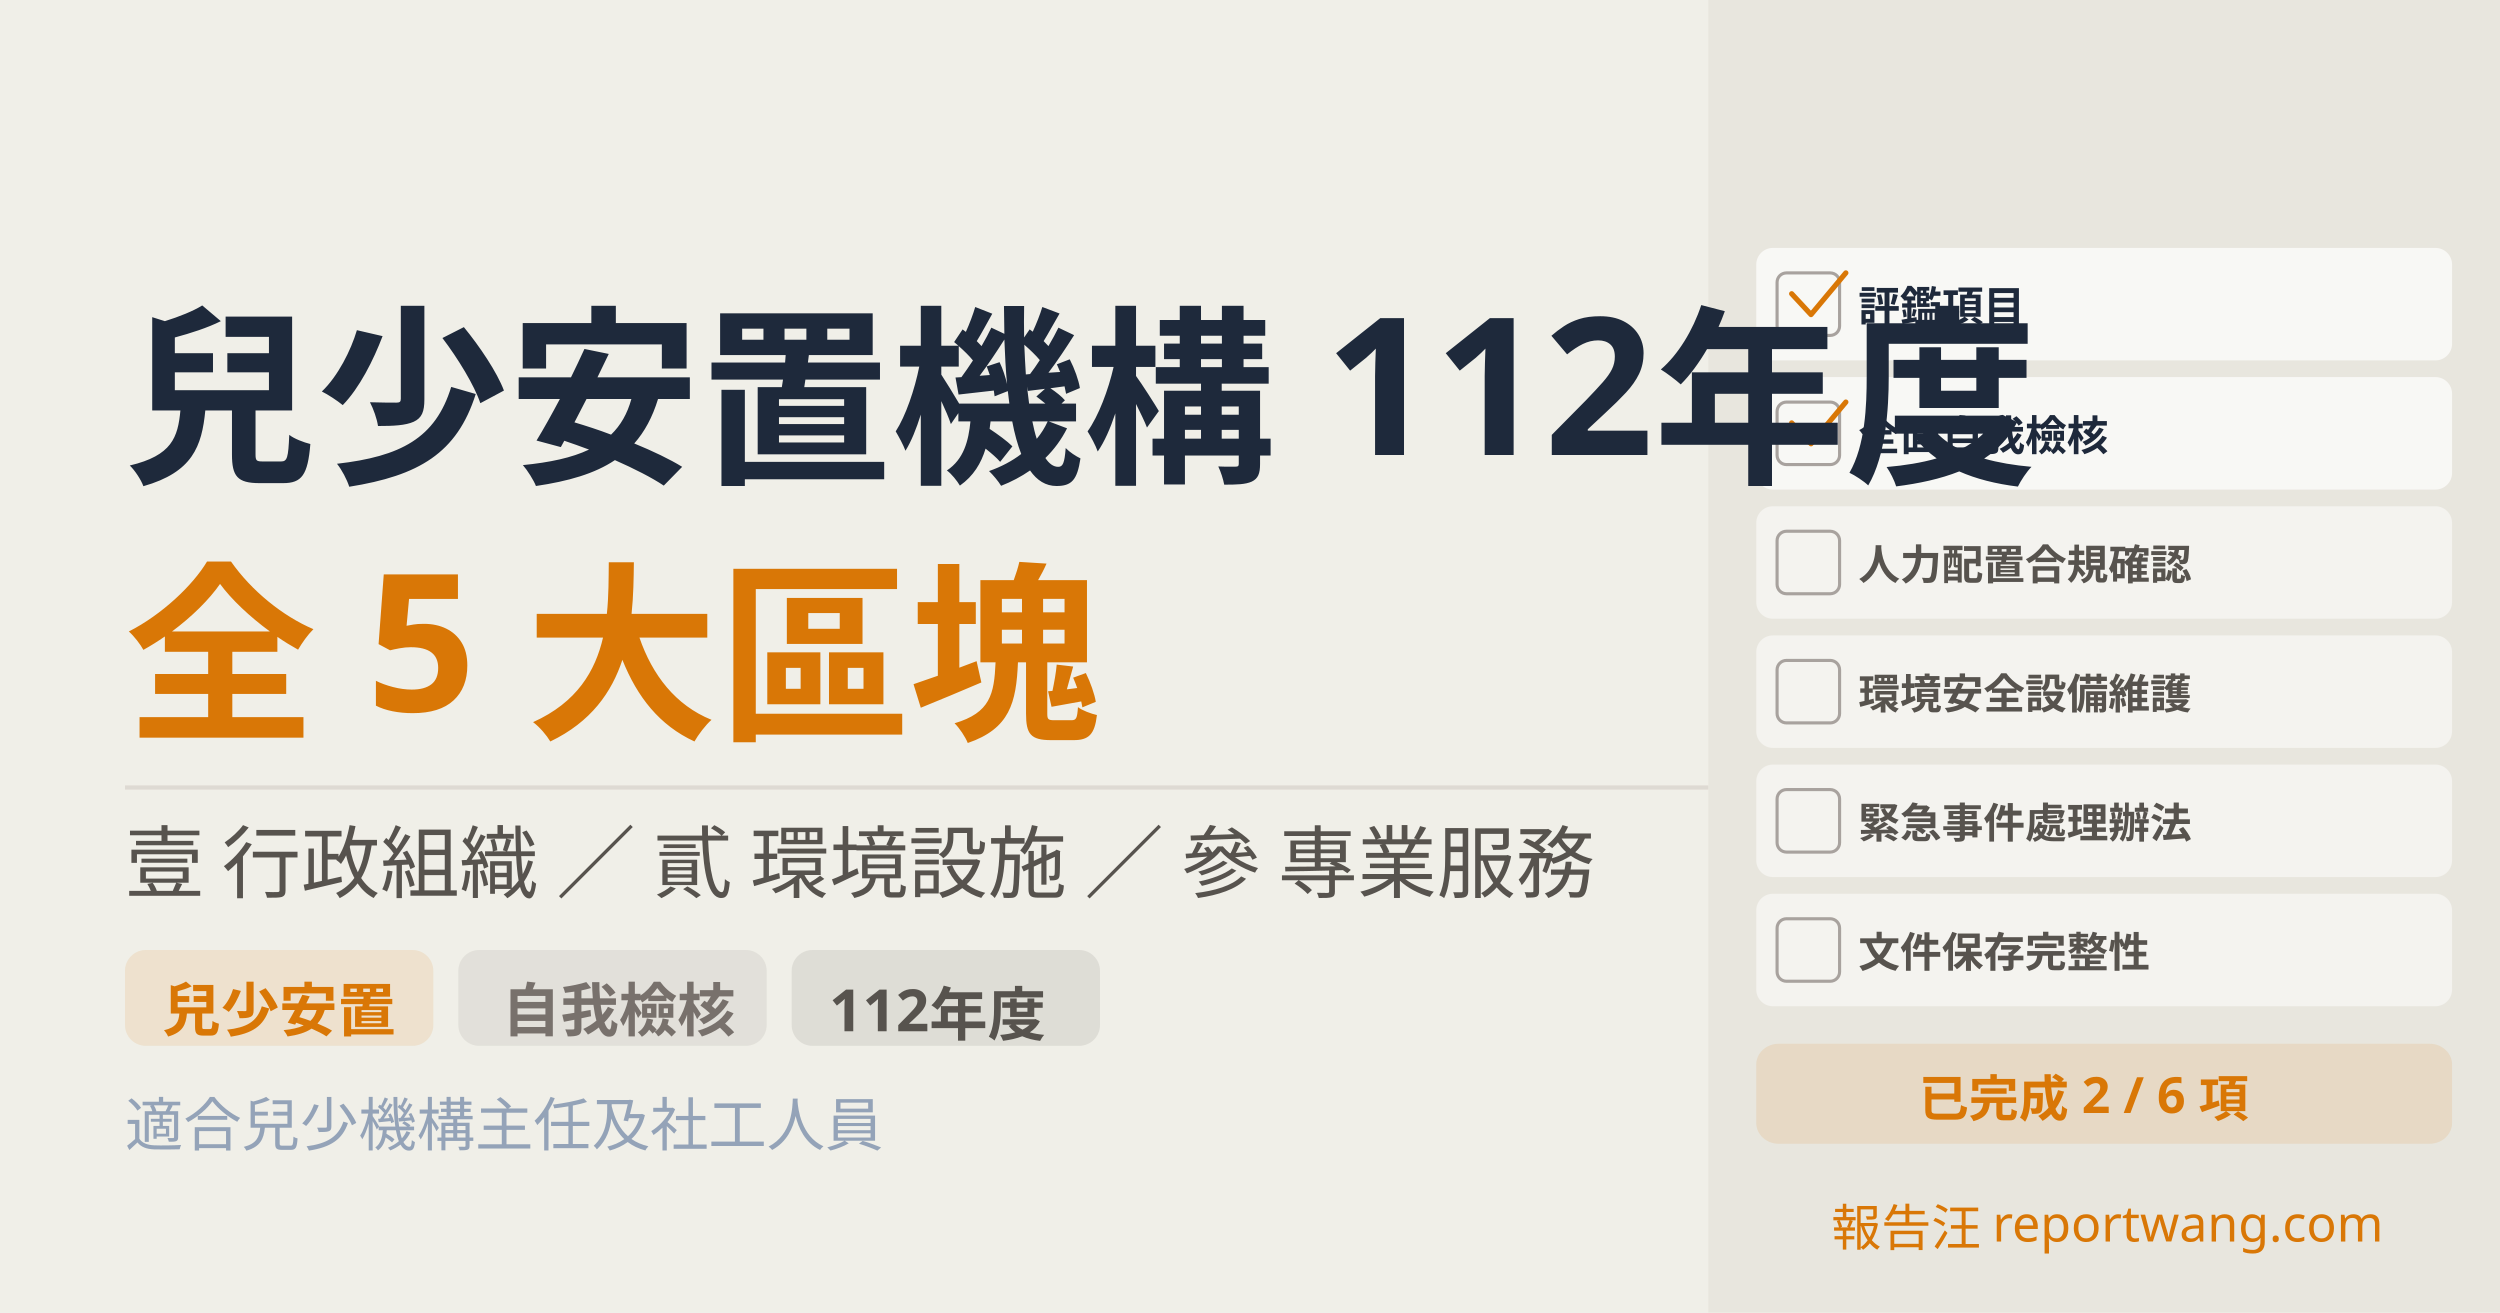
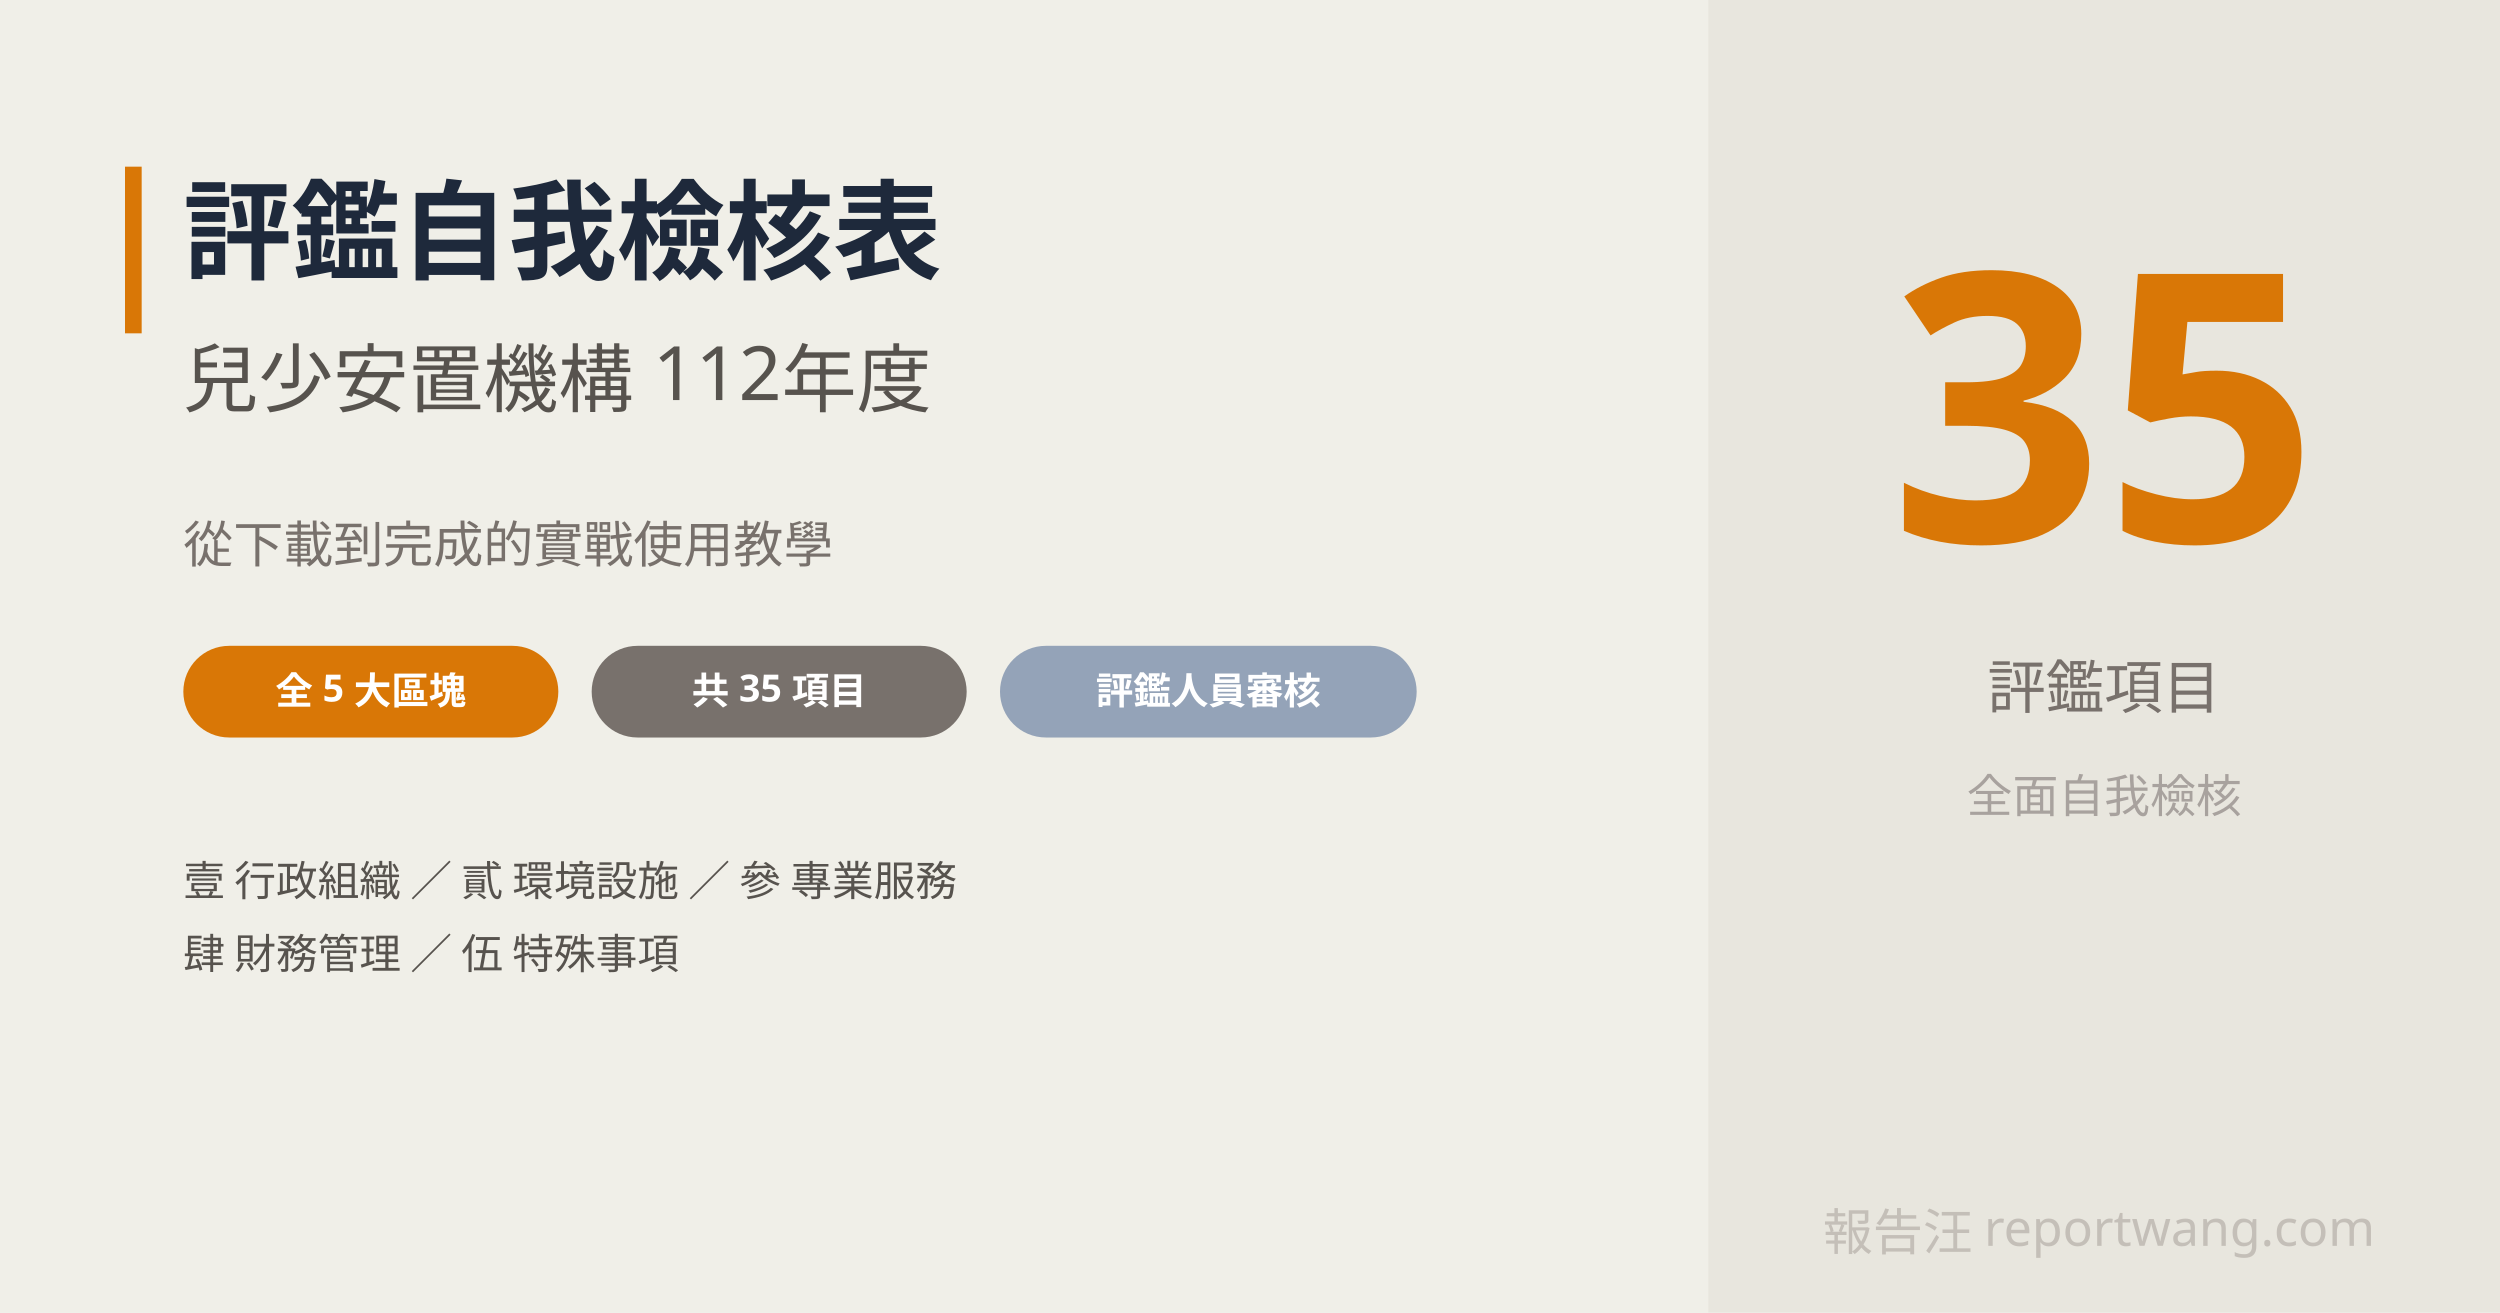
- <svg xmlns="http://www.w3.org/2000/svg" width="1200" height="630" viewBox="0 0 1200 630" fill="none" font-family="'Noto Sans TC', sans-serif">
+ <svg xmlns="http://www.w3.org/2000/svg" viewBox="0 0 1200 630" width="1200" height="630" font-family="'Noto Sans TC', sans-serif">
  <rect width="1200" height="630" fill="#f0efe8" />
-   <g clip-path="url(#clip-youth-care-self-checklist)">
-     <path d="M1200 0H0V630H1200V0Z" fill="#F0EFE8" />
-     <path d="M1200 0H820V630H1200V0Z" fill="#E8E6DE" />
-     <text fill="#57534E" style="white-space: pre" xml:space="preserve" font-size="26" font-weight="bold" letter-spacing="0em">
-       <tspan x="1010.000" y="92.336" />
-     </text>
-     <path opacity="0.7" d="M1169 119H851C846.582 119 843 122.582 843 127V165C843 169.418 846.582 173 851 173H1169C1173.42 173 1177 169.418 1177 165V127C1177 122.582 1173.42 119 1169 119Z" fill="white" />
-     <path d="M878.5 131H857.5C855.015 131 853 133.015 853 135.5V156.5C853 158.985 855.015 161 857.5 161H878.5C880.985 161 883 158.985 883 156.5V135.5C883 133.015 880.985 131 878.5 131Z" stroke="#A8A29E" stroke-width="1.5" />
-     <path d="M860 141L869.286 151L886 131" stroke="#D97706" stroke-width="2.5" stroke-linecap="round" stroke-linejoin="round" />
-     <text fill="#1E293B" style="white-space: pre" xml:space="preserve" font-size="20" font-weight="bold" letter-spacing="0em">
-       <tspan x="892" y="154.22">評鑑項目</tspan>
-     </text>
-     <path opacity="0.7" d="M1169 181H851C846.582 181 843 184.582 843 189V227C843 231.418 846.582 235 851 235H1169C1173.42 235 1177 231.418 1177 227V189C1177 184.582 1173.42 181 1169 181Z" fill="white" />
-     <path d="M878.5 193H857.5C855.015 193 853 195.015 853 197.5V218.5C853 220.985 855.015 223 857.5 223H878.5C880.985 223 883 220.985 883 218.5V197.5C883 195.015 880.985 193 878.5 193Z" stroke="#A8A29E" stroke-width="1.5" />
-     <path d="M860 203L869.286 213L886 193" stroke="#D97706" stroke-width="2.5" stroke-linecap="round" stroke-linejoin="round" />
-     <text fill="#1E293B" style="white-space: pre" xml:space="preserve" font-size="20" font-weight="bold" letter-spacing="0em">
-       <tspan x="892" y="216.22">全面自我檢核</tspan>
-     </text>
-     <path opacity="0.5" d="M1169 243H851C846.582 243 843 246.582 843 251V289C843 293.418 846.582 297 851 297H1169C1173.42 297 1177 293.418 1177 289V251C1177 246.582 1173.42 243 1169 243Z" fill="white" />
-     <path d="M878.5 255H857.5C855.015 255 853 257.015 853 259.5V280.5C853 282.985 855.015 285 857.5 285H878.5C880.985 285 883 282.985 883 280.5V259.5C883 257.015 880.985 255 878.5 255Z" stroke="#A8A29E" stroke-width="1.5" />
-     <text fill="#57534E" style="white-space: pre" xml:space="preserve" font-size="20" font-weight="bold" letter-spacing="0em">
-       <tspan x="892" y="278.22">人力配置合規確認</tspan>
-     </text>
-     <path opacity="0.5" d="M1169 305H851C846.582 305 843 308.582 843 313V351C843 355.418 846.582 359 851 359H1169C1173.42 359 1177 355.418 1177 351V313C1177 308.582 1173.42 305 1169 305Z" fill="white" />
-     <path d="M878.5 317H857.5C855.015 317 853 319.015 853 321.5V342.5C853 344.985 855.015 347 857.5 347H878.5C880.985 347 883 344.985 883 342.5V321.5C883 319.015 880.985 317 878.5 317Z" stroke="#A8A29E" stroke-width="1.5" />
-     <text fill="#57534E" style="white-space: pre" xml:space="preserve" font-size="20" font-weight="bold" letter-spacing="0em">
-       <tspan x="892" y="340.22">環境安全設備維護</tspan>
-     </text>
-     <path opacity="0.5" d="M1169 367H851C846.582 367 843 370.582 843 375V413C843 417.418 846.582 421 851 421H1169C1173.42 421 1177 417.418 1177 413V375C1177 370.582 1173.42 367 1169 367Z" fill="white" />
-     <path d="M878.5 379H857.5C855.015 379 853 381.015 853 383.5V404.5C853 406.985 855.015 409 857.5 409H878.5C880.985 409 883 406.985 883 404.5V383.5C883 381.015 880.985 379 878.5 379Z" stroke="#A8A29E" stroke-width="1.5" />
-     <text fill="#57534E" style="white-space: pre" xml:space="preserve" font-size="20" font-weight="bold" letter-spacing="0em">
-       <tspan x="892" y="402.22">緊急事件處理辦法</tspan>
-     </text>
-     <path opacity="0.5" d="M1169 429H851C846.582 429 843 432.582 843 437V475C843 479.418 846.582 483 851 483H1169C1173.42 483 1177 479.418 1177 475V437C1177 432.582 1173.42 429 1169 429Z" fill="white" />
-     <path d="M878.5 441H857.5C855.015 441 853 443.015 853 445.5V466.5C853 468.985 855.015 471 857.5 471H878.5C880.985 471 883 468.985 883 466.5V445.5C883 443.015 880.985 441 878.5 441Z" stroke="#A8A29E" stroke-width="1.5" />
-     <text fill="#57534E" style="white-space: pre" xml:space="preserve" font-size="20" font-weight="bold" letter-spacing="0em">
-       <tspan x="892" y="464.22">文件保存完整性</tspan>
-     </text>
-     <path opacity="0.12" d="M1166.23 501H853.774C847.824 501 843 505.477 843 511V539C843 544.523 847.824 549 853.774 549H1166.23C1172.18 549 1177 544.523 1177 539V511C1177 505.477 1172.18 501 1166.23 501Z" fill="#D97706" />
-     <text fill="#D97706" style="white-space: pre" xml:space="preserve" font-size="24" font-weight="bold" letter-spacing="0em">
-       <tspan x="921.000" y="535.964">已完成 2 / 6 項</tspan>
-     </text>
-     <text fill="#1E293B" style="white-space: pre" xml:space="preserve" font-size="92" font-weight="bold" letter-spacing="0em">
-       <tspan x="60" y="225.0">兒少安置機構 112年度</tspan>
-     </text>
-     <text fill="#D97706" style="white-space: pre" xml:space="preserve" font-size="92" font-weight="bold" letter-spacing="0em">
-       <tspan x="60" y="348.0">全 5 大區塊</tspan>
-     </text>
-     <path d="M60 378L820 378" stroke="#DEDAD3" stroke-width="2" />
-     <text fill="#57534E" style="white-space: pre" xml:space="preserve" font-size="38" letter-spacing="0em">
-       <tspan x="60" y="428.0">壹 行政組織 ／ 貳 環境設施 ／ 參 專業服務</tspan>
-     </text>
-     <path opacity="0.12" d="M198 456.00H70C64.477 456.00 60 460.477 60 466.00V492.00C60 497.523 64.477 502.00 70 502.00H198C203.523 502.00 208 497.523 208 492.00V466.00C208 460.477 203.523 456.00 198 456.00Z" fill="#D97706" />
-     <text fill="#D97706" style="white-space: pre" xml:space="preserve" font-size="28" font-weight="bold" letter-spacing="0em">
-       <tspan x="78" y="495.000">兒少安置</tspan>
-     </text>
-     <path opacity="0.12" d="M358 456.00H230C224.477 456.00 220 460.477 220 466.00V492.00C220 497.523 224.477 502.00 230 502.00H358C363.523 502.00 368 497.523 368 492.00V466.00C368 460.477 363.523 456.00 358 456.00Z" fill="#78716C" />
-     <text fill="#78716C" style="white-space: pre" xml:space="preserve" font-size="28" font-weight="bold" letter-spacing="0em">
-       <tspan x="241" y="495.000">自我檢核</tspan>
-     </text>
-     <path opacity="0.12" d="M518 456.00H390C384.477 456.00 380 460.477 380 466.00V492.00C380 497.523 384.477 502.00 390 502.00H518C523.523 502.00 528 497.523 528 492.00V466.00C528 460.477 523.523 456.00 518 456.00Z" fill="#57534E" />
-     <text fill="#57534E" style="white-space: pre" xml:space="preserve" font-size="28" font-weight="bold" letter-spacing="0em">
-       <tspan x="398" y="495.000">112年度</tspan>
-     </text>
-     <text fill="#94A3B8" style="white-space: pre" xml:space="preserve" font-size="28" letter-spacing="0em">
-       <tspan x="60" y="550.0">適合兒少機構主任及社工人員</tspan>
-     </text>
-     <text fill="#D97706" style="white-space: pre" xml:space="preserve" font-size="24" letter-spacing="0em">
-       <tspan x="879.008" y="597.928">報告汪 reportwang.com</tspan>
-     </text>
-   </g>
-   <defs>
-     <clipPath id="clip-youth-care-self-checklist">
-       <rect width="1200" height="630" fill="white" />
-     </clipPath>
-   </defs>
+   <rect x="0" y="0" width="820" height="630" fill="#f0efe8" />
+   <rect x="820" y="0" width="380" height="630" fill="#e8e6de" />
+   <rect x="60" y="80" width="8" height="80" fill="#d97706" />
+   <text x="88" y="130" font-size="52" font-weight="700" fill="#1e293b">評鑑自我檢核表</text>
+   <text x="88" y="195" font-size="36" font-weight="500" fill="#57534e">兒少安置機構 112年度</text>
+   <text x="88" y="270" font-size="24" fill="#78716c">從下載到完成的實戰使用教學</text>
+   <rect x="88" y="310" width="180" height="44" rx="22" fill="#d97706" />
+   <text x="178" y="338" font-size="18" font-weight="600" fill="white" text-anchor="middle">全 5 大區塊</text>
+   <rect x="284" y="310" width="180" height="44" rx="22" fill="#78716c" />
+   <text x="374" y="338" font-size="18" font-weight="600" fill="white" text-anchor="middle">共 35 項目</text>
+   <rect x="480" y="310" width="200" height="44" rx="22" fill="#94a3b8" />
+   <text x="580" y="338" font-size="18" font-weight="600" fill="white" text-anchor="middle">評鑑人員審核</text>
+   <text x="1010" y="260" font-size="180" font-weight="900" fill="#d97706" text-anchor="middle">35</text>
+   <text x="1010" y="340" font-size="28" fill="#78716c" text-anchor="middle">評鑑項目</text>
+   <text x="1010" y="390" font-size="22" fill="#a8a29e" text-anchor="middle">全面自我檢核</text>
+   <text x="88" y="430" font-size="20" fill="#57534e">壹 行政組織 ／ 貳 環境設施 ／ 參 專業服務</text>
+   <text x="88" y="465" font-size="20" fill="#57534e">肆 財務管理 ／ 伍 特殊事項</text>
+   <text x="1140" y="600" font-size="24" fill="#c4bfb8" text-anchor="end">報告汪 reportwang.com</text>
</svg>
